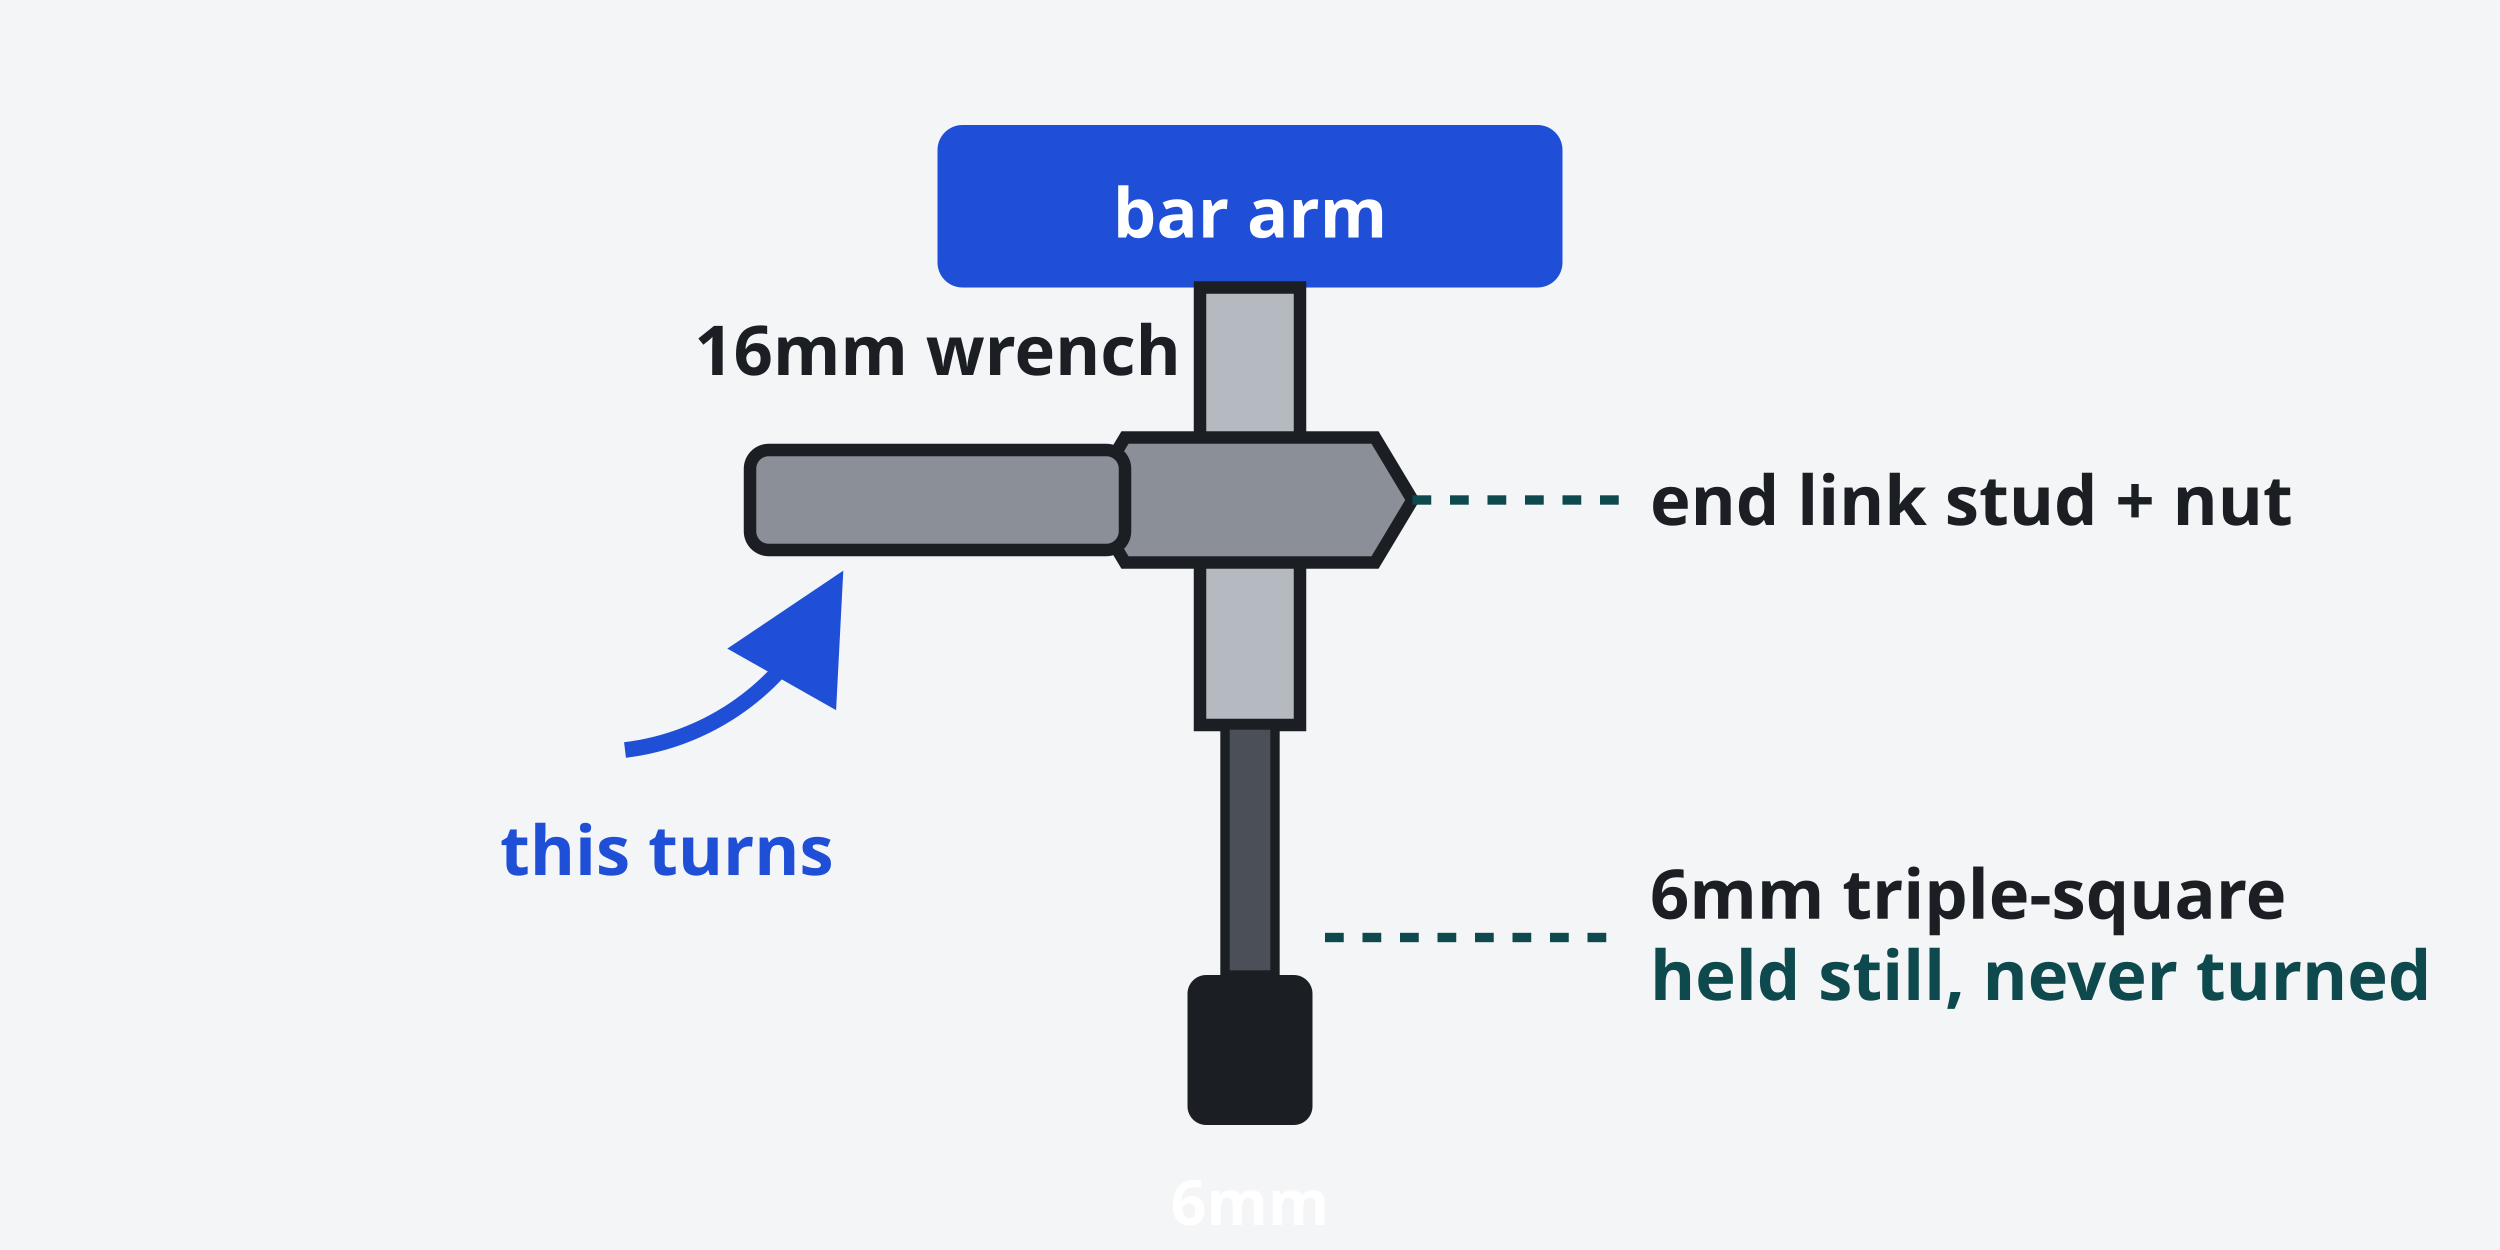
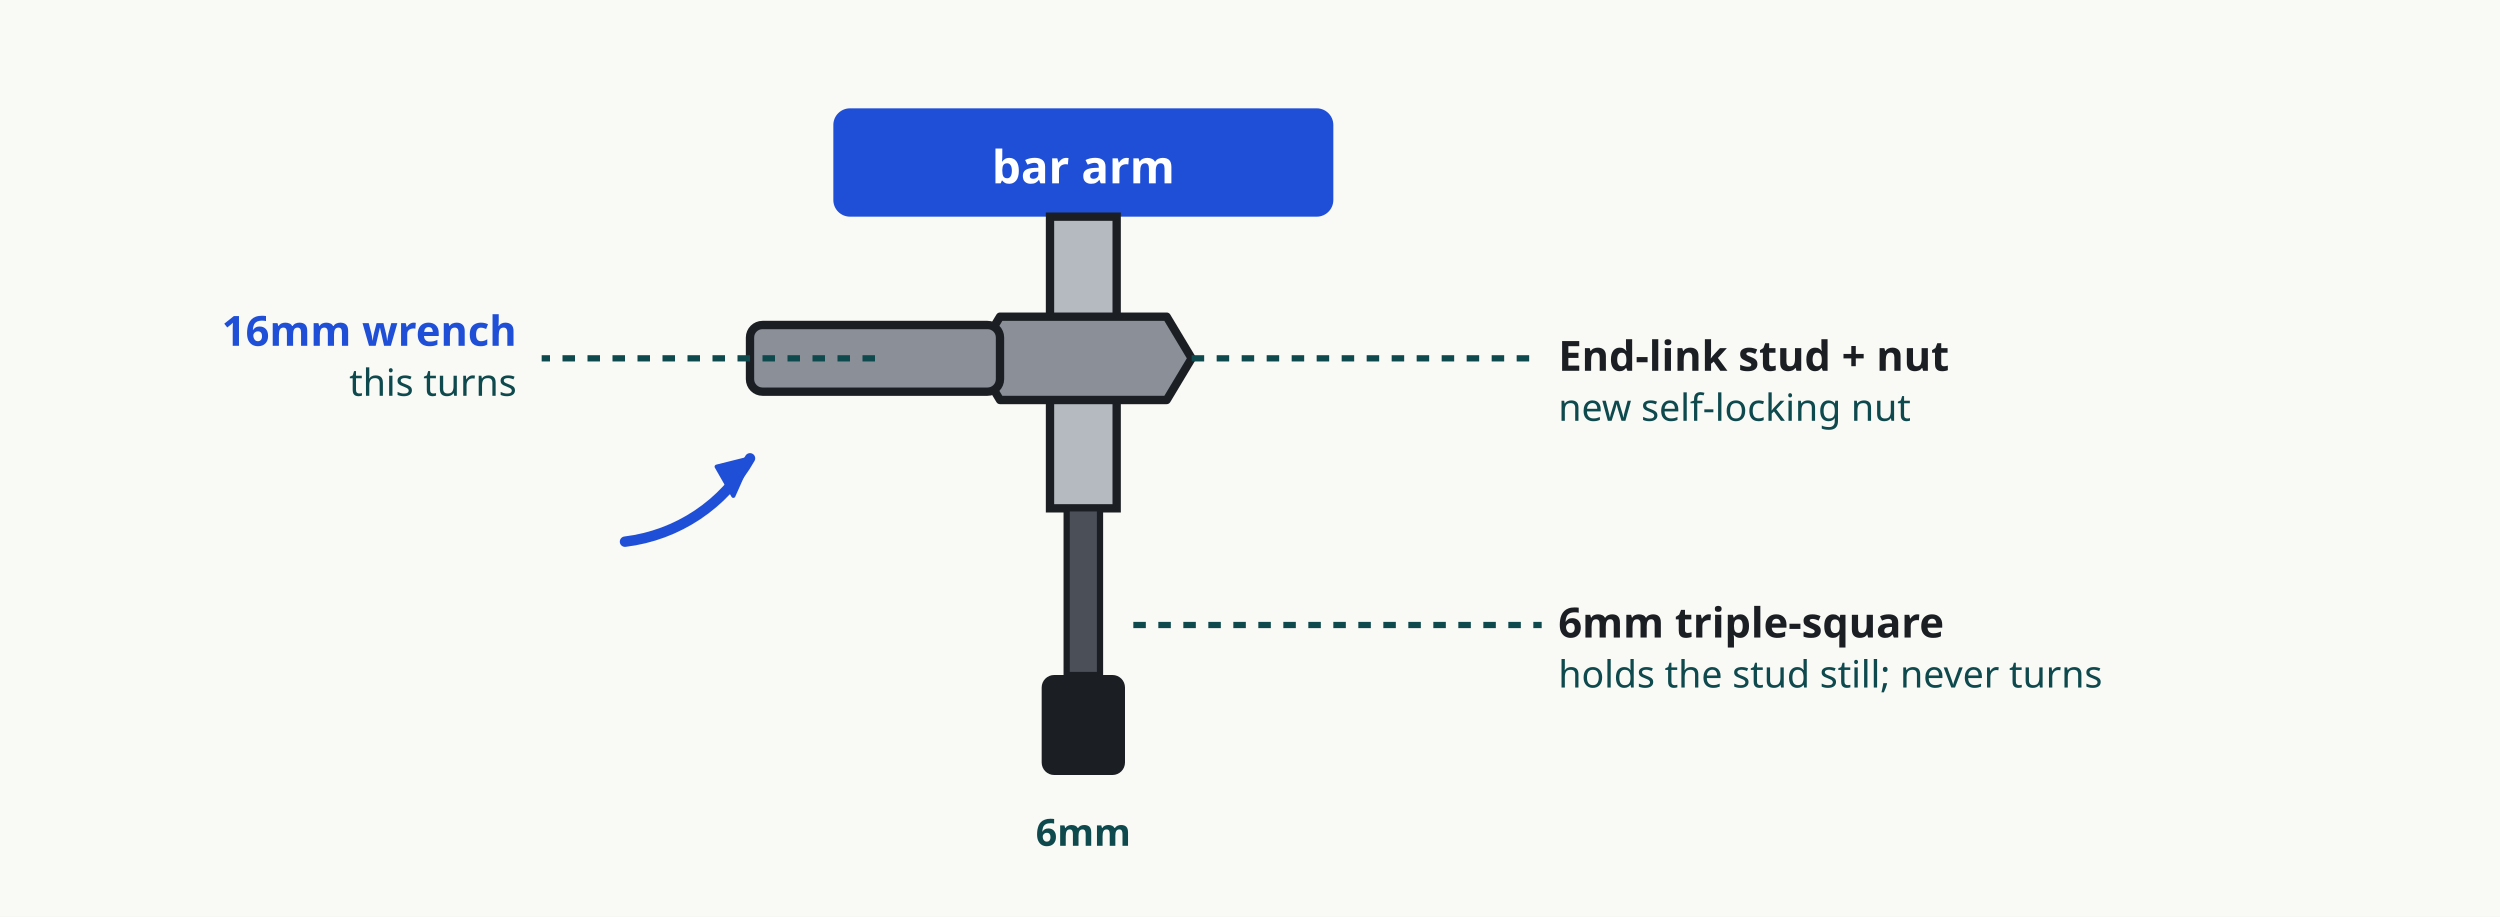
- <svg xmlns="http://www.w3.org/2000/svg" viewBox="0 0 400 200" role="img" aria-label="End link stud held still with a small triple-square bit while a 16mm wrench turns the nut">
-   <rect width="400" height="200" fill="#F4F5F7" />
-   <rect x="150" y="20" width="100" height="26" rx="4" fill="#1F4FD6" />
-   <text x="200" y="38" text-anchor="middle" fill="#fff" font-size="11" font-weight="800" font-family="Archivo, system-ui, sans-serif">bar arm</text>
-   <rect x="192" y="46" width="16" height="70" fill="#B5B9C0" stroke="#1B1F24" stroke-width="2" />
-   <path d="M180 70 h40 l6 10 l-6 10 h-40 l-6 -10 z" fill="#8A8F98" stroke="#1B1F24" stroke-width="2" />
-   <rect x="120" y="72" width="60" height="16" rx="3" fill="#8A8F98" stroke="#1B1F24" stroke-width="2" />
-   <text x="150" y="60" text-anchor="middle" fill="#1B1F24" font-size="11" font-weight="700" font-family="Archivo, system-ui, sans-serif">16mm wrench</text>
-   <path d="M100 120 A 40 40 0 0 0 130 100" fill="none" stroke="#1F4FD6" stroke-width="2.5" marker-end="url(#arr3)" />
-   <text x="80" y="140" text-anchor="start" fill="#1F4FD6" font-size="11" font-weight="700" font-family="Archivo, system-ui, sans-serif">this turns</text>
-   <rect x="196" y="116" width="8" height="40" fill="#4A4F58" stroke="#1B1F24" stroke-width="1.5" />
-   <rect x="190" y="156" width="20" height="24" rx="3" fill="#1B1F24" />
-   <text x="200" y="196" text-anchor="middle" fill="#fff" font-size="10" font-weight="600" font-family="Archivo, system-ui, sans-serif">6mm</text>
-   <path d="M212 150 H260" fill="none" stroke="#0E494D" stroke-width="1.5" stroke-dasharray="3 3" />
-   <text x="264" y="147" text-anchor="start" fill="#1B1F24" font-size="11" font-weight="700" font-family="Archivo, system-ui, sans-serif">6mm triple-square</text>
-   <text x="264" y="160" text-anchor="start" fill="#0E494D" font-size="11" font-weight="600" font-family="Archivo, system-ui, sans-serif">held still, never turned</text>
-   <path d="M226 80 H260" fill="none" stroke="#0E494D" stroke-width="1.5" stroke-dasharray="3 3" />
-   <text x="264" y="84" text-anchor="start" fill="#1B1F24" font-size="11" font-weight="600" font-family="Archivo, system-ui, sans-serif">end link stud + nut</text>
-   <defs>
-     <marker id="arr3" markerWidth="8" markerHeight="8" refX="4" refY="4" orient="auto">
-       <path d="M0 0 L8 4 L0 8 Z" fill="#1F4FD6" />
-     </marker>
-   </defs>
+ <svg xmlns="http://www.w3.org/2000/svg" viewBox="0 0 600 220" role="img" aria-label="End-link stud held still with a small triple-square bit while a 16mm wrench turns the nut">
+   <rect width="600" height="220" fill="#F9F9F5" />
+   <rect x="200" y="26" width="120" height="26" rx="4" fill="#1F4FD6" stroke="#1F4FD6" stroke-width="0" />
+   <text x="260" y="44" text-anchor="middle" fill="#FFFFFF" font-size="11" font-weight="800" font-family="Plus Jakarta Sans, system-ui, sans-serif">bar arm</text>
+   <rect x="252" y="52" width="16" height="70" rx="0" fill="#B5B9C0" stroke="#1B1F24" stroke-width="2" />
+   <path d="M240 76 h40 l6 10 l-6 10 h-40 l-6 -10 z" fill="#8A8F98" stroke="#1B1F24" stroke-width="2" stroke-linecap="round" stroke-linejoin="round" />
+   <rect x="180" y="78" width="60" height="16" rx="3" fill="#8A8F98" stroke="#1B1F24" stroke-width="2" />
+   <rect x="256" y="122" width="8" height="40" rx="0" fill="#4A4F58" stroke="#1B1F24" stroke-width="1.5" />
+   <rect x="250" y="162" width="20" height="24" rx="3" fill="#1B1F24" stroke="#1B1F24" stroke-width="0" />
+   <text x="260" y="203" text-anchor="middle" fill="#0E494D" font-size="9" font-weight="600" font-family="Plus Jakarta Sans, system-ui, sans-serif">6mm</text>
+   <path d="M150 130 A 40 40 0 0 0 180 110" fill="none" stroke="#1F4FD6" stroke-width="2.5" stroke-linecap="round" stroke-linejoin="round" />
+   <path d="M180 110 l-8 2 l4 7 z" fill="#1F4FD6" stroke="#1F4FD6" stroke-width="1" stroke-linecap="round" stroke-linejoin="round" />
+   <path d="M210 86 H130" fill="none" stroke="#0E494D" stroke-width="1.5" stroke-dasharray="3 3" />
+   <text x="124" y="83" text-anchor="end" fill="#1F4FD6" font-size="10" font-weight="700" font-family="Plus Jakarta Sans, system-ui, sans-serif">16mm wrench</text>
+   <text x="124" y="95" text-anchor="end" fill="#0E494D" font-size="9" font-weight="400" font-family="Plus Jakarta Sans, system-ui, sans-serif">this turns</text>
+   <path d="M286 86 H370" fill="none" stroke="#0E494D" stroke-width="1.5" stroke-dasharray="3 3" />
+   <text x="374" y="89" text-anchor="start" fill="#1B1F24" font-size="10" font-weight="700" font-family="Plus Jakarta Sans, system-ui, sans-serif">End-link stud + nut</text>
+   <text x="374" y="101" text-anchor="start" fill="#0E494D" font-size="9" font-weight="400" font-family="Plus Jakarta Sans, system-ui, sans-serif">new self-locking nut</text>
+   <path d="M272 150 H370" fill="none" stroke="#0E494D" stroke-width="1.5" stroke-dasharray="3 3" />
+   <text x="374" y="153" text-anchor="start" fill="#1B1F24" font-size="10" font-weight="700" font-family="Plus Jakarta Sans, system-ui, sans-serif">6mm triple-square</text>
+   <text x="374" y="165" text-anchor="start" fill="#0E494D" font-size="9" font-weight="400" font-family="Plus Jakarta Sans, system-ui, sans-serif">holds the stud still; never turns</text>
</svg>
